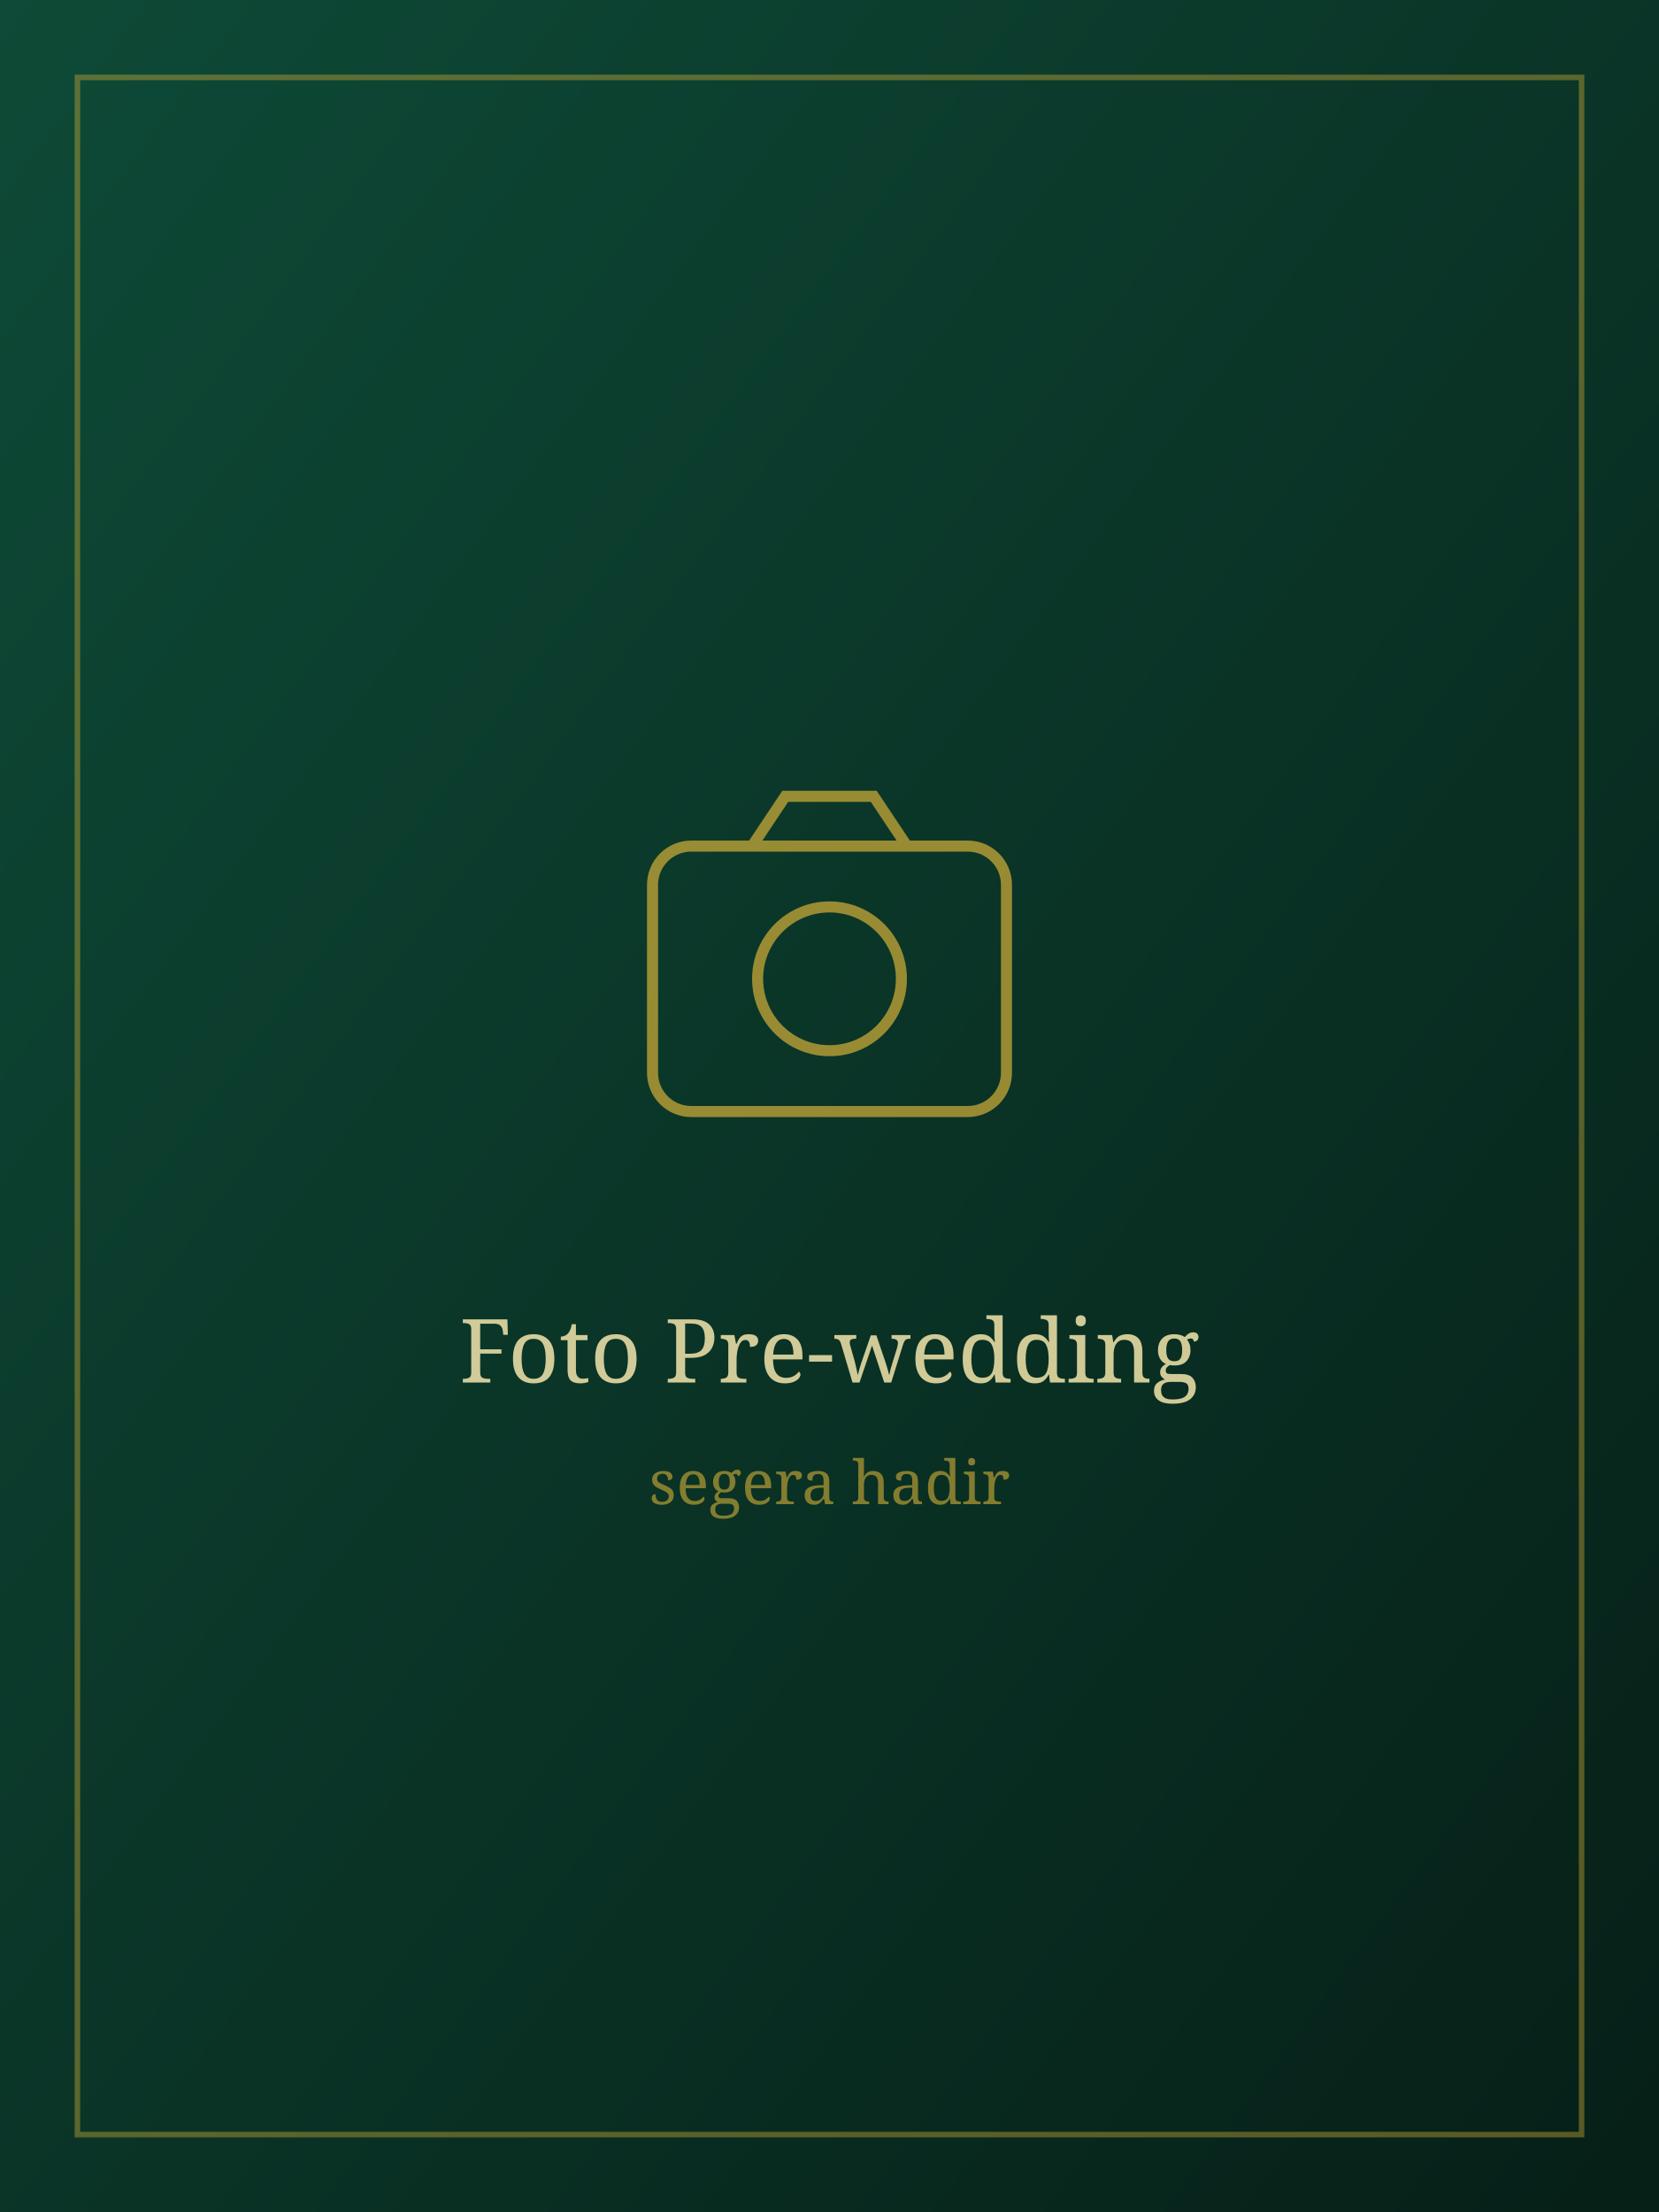
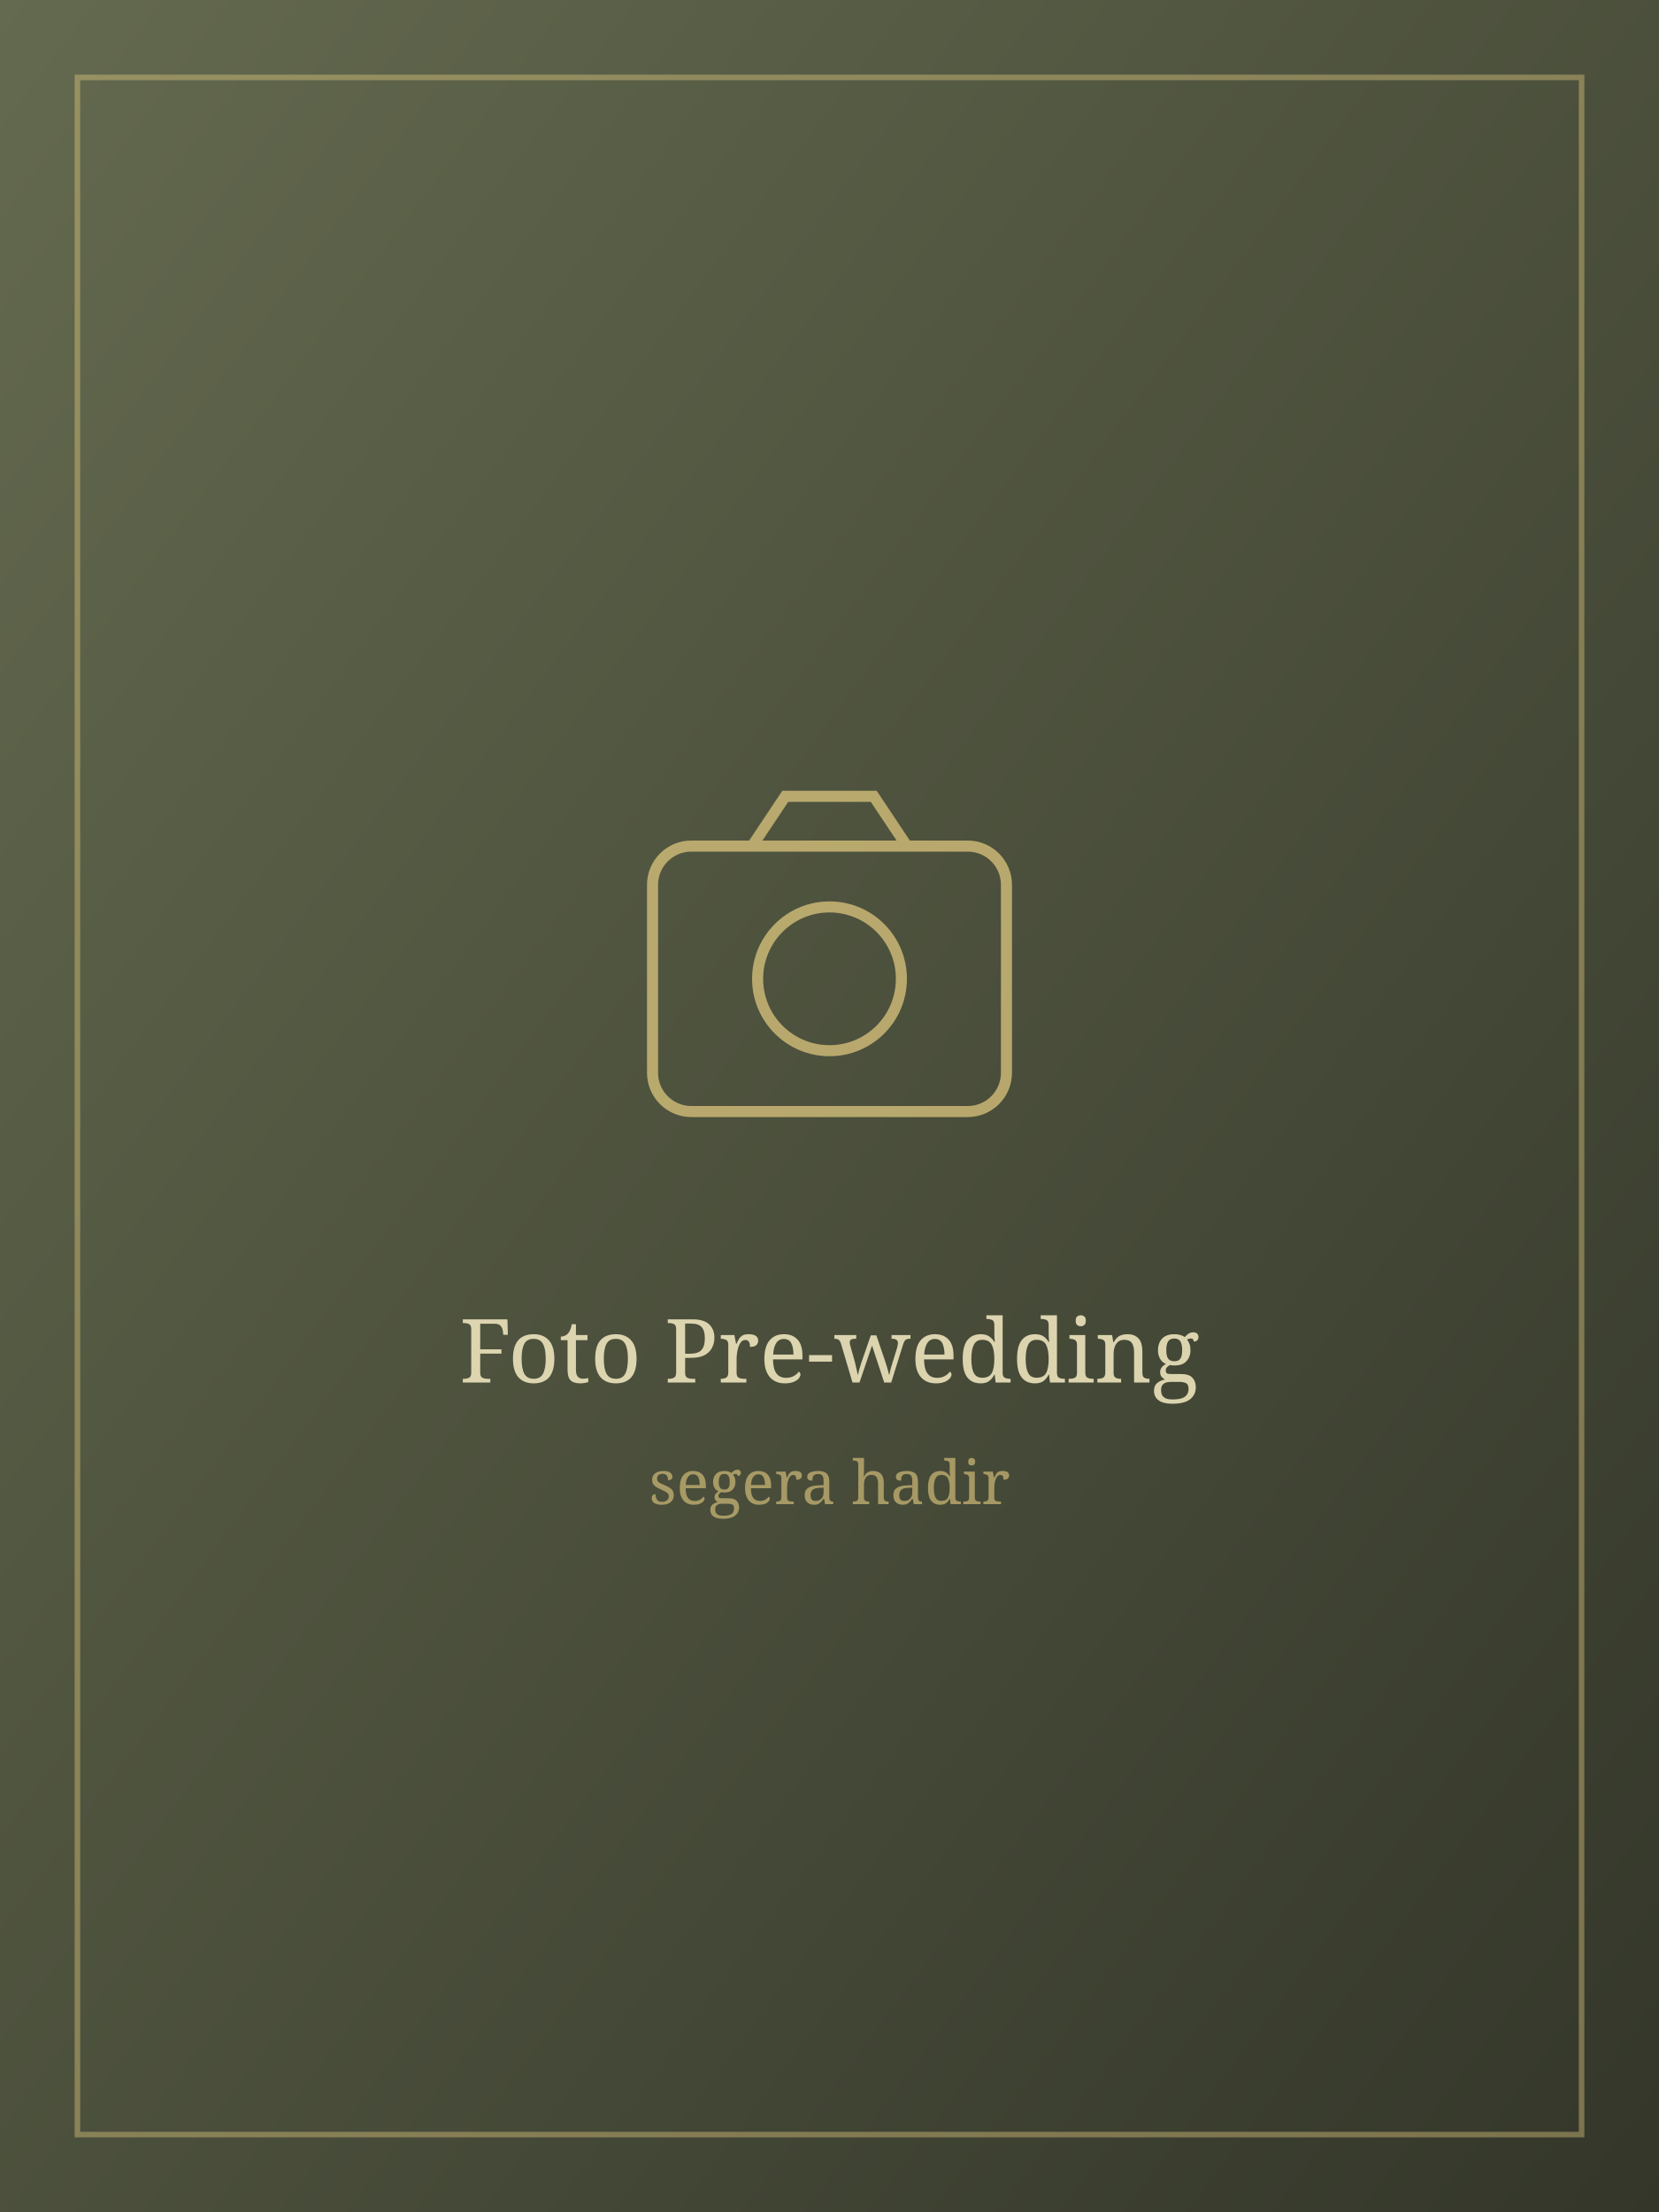
<svg xmlns="http://www.w3.org/2000/svg" viewBox="0 0 300 400">
  <defs>
    <linearGradient id="bg" x1="0" y1="0" x2="1" y2="1">
-       <stop offset="0" stop-color="#0e4a37" />
-       <stop offset="1" stop-color="#061f17" />
+       <stop offset="0" stop-color="#646a4f" />
+       <stop offset="1" stop-color="#333629" />
    </linearGradient>
  </defs>
  <rect width="300" height="400" fill="url(#bg)" />
-   <rect x="14" y="14" width="272" height="372" fill="none" stroke="#d4af37" stroke-width="1" opacity="0.4" />
-   <g transform="translate(150 175)" stroke="#d4af37" fill="none" stroke-width="2" opacity="0.7">
+   <rect x="14" y="14" width="272" height="372" fill="none" stroke="#e6cd82" stroke-width="1" opacity="0.4" />
+   <g transform="translate(150 175)" stroke="#e6cd82" fill="none" stroke-width="2" opacity="0.7">
    <rect x="-32" y="-22" width="64" height="48" rx="7" />
    <circle cx="0" cy="2" r="13" />
    <path d="M-14 -22l6-9h16l6 9" />
  </g>
-   <text x="150" y="250" text-anchor="middle" font-family="Georgia, serif" font-size="16" fill="#f3e5ab" opacity="0.85">Foto Pre-wedding</text>
-   <text x="150" y="272" text-anchor="middle" font-family="Georgia, serif" font-size="11" fill="#d4af37" opacity="0.6">segera hadir</text>
+   <text x="150" y="250" text-anchor="middle" font-family="Georgia, serif" font-size="16" fill="#f6ecc4" opacity="0.85">Foto Pre-wedding</text>
+   <text x="150" y="272" text-anchor="middle" font-family="Georgia, serif" font-size="11" fill="#e6cd82" opacity="0.6">segera hadir</text>
</svg>
